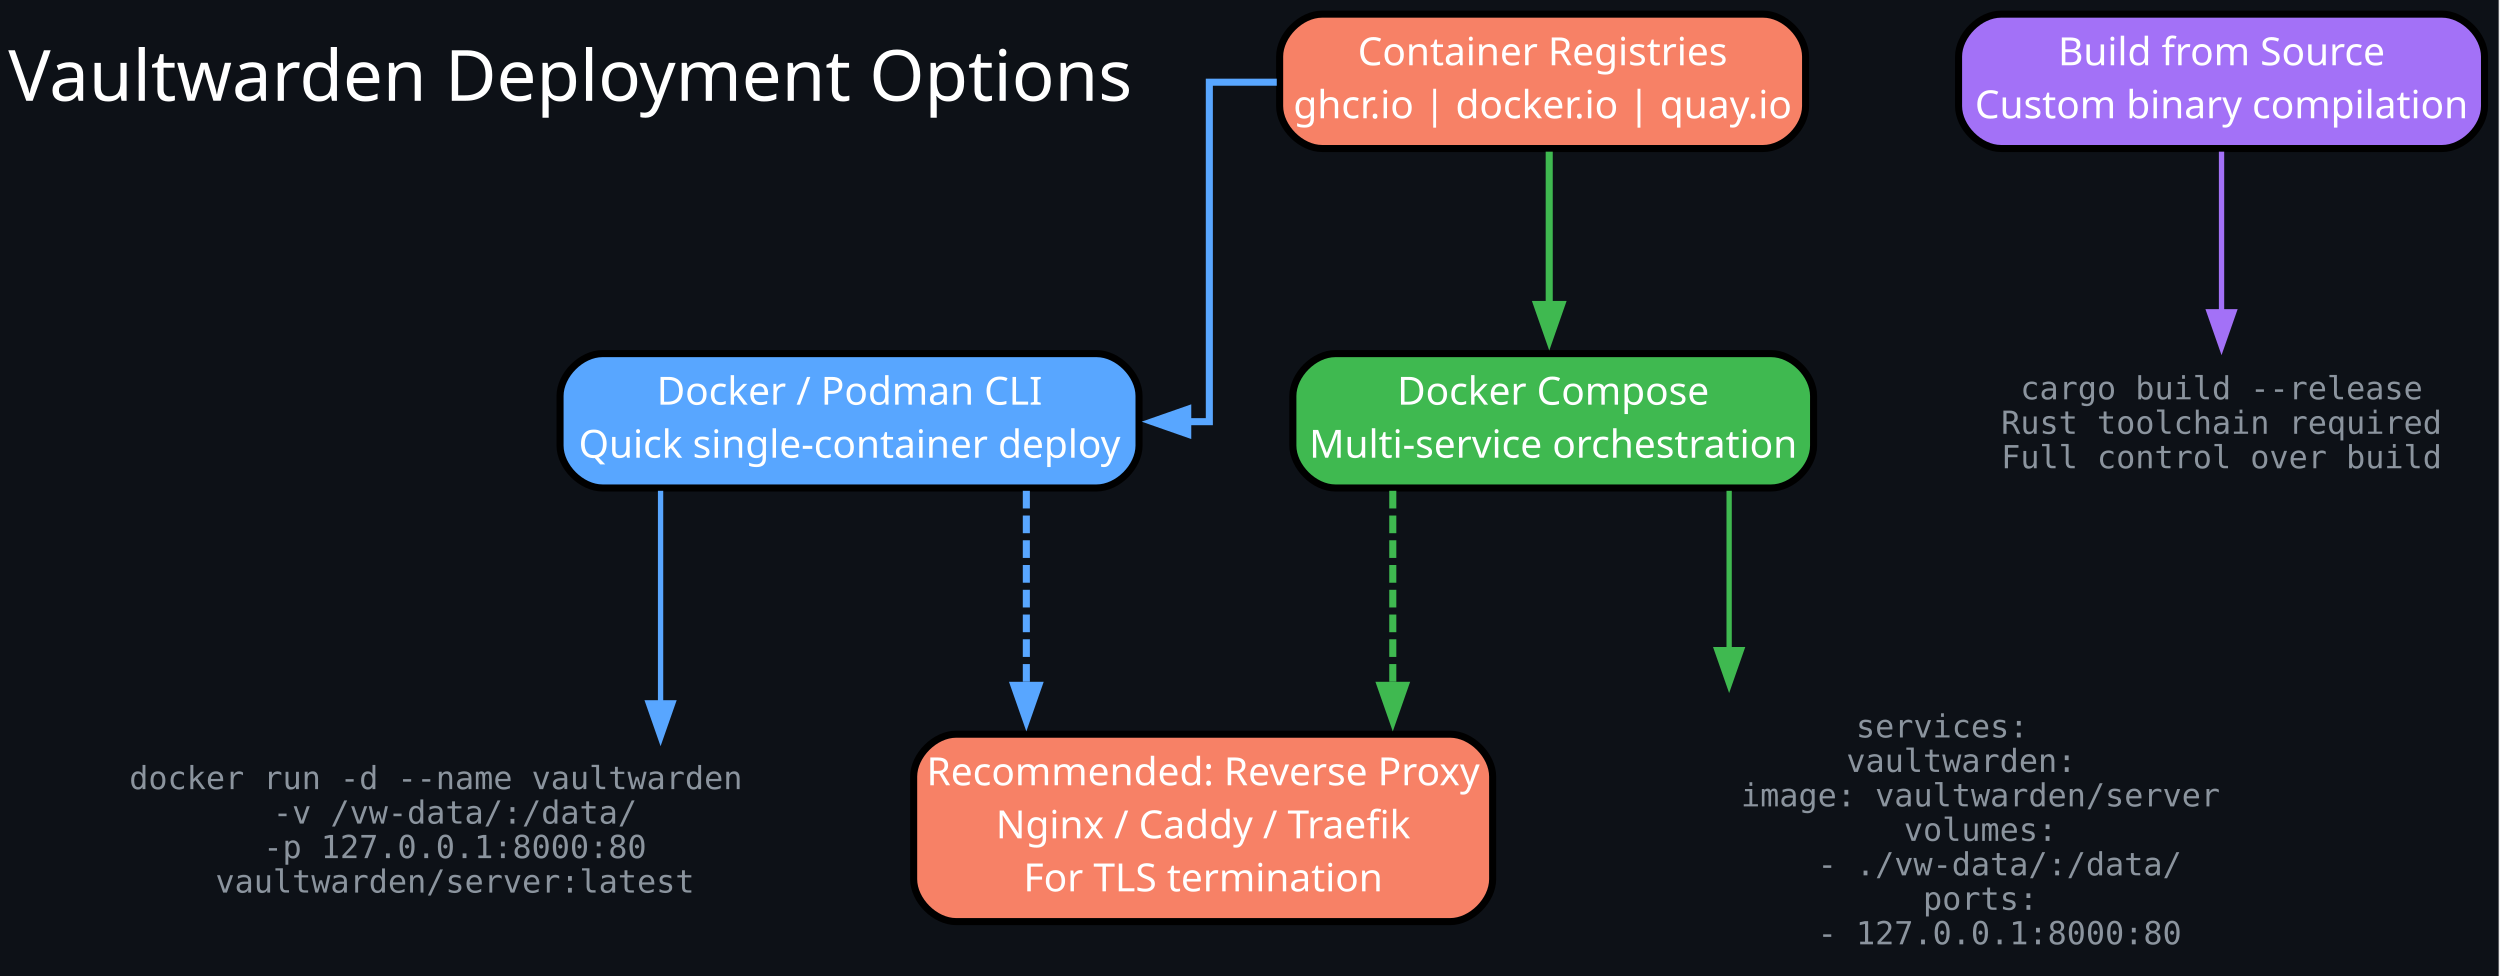
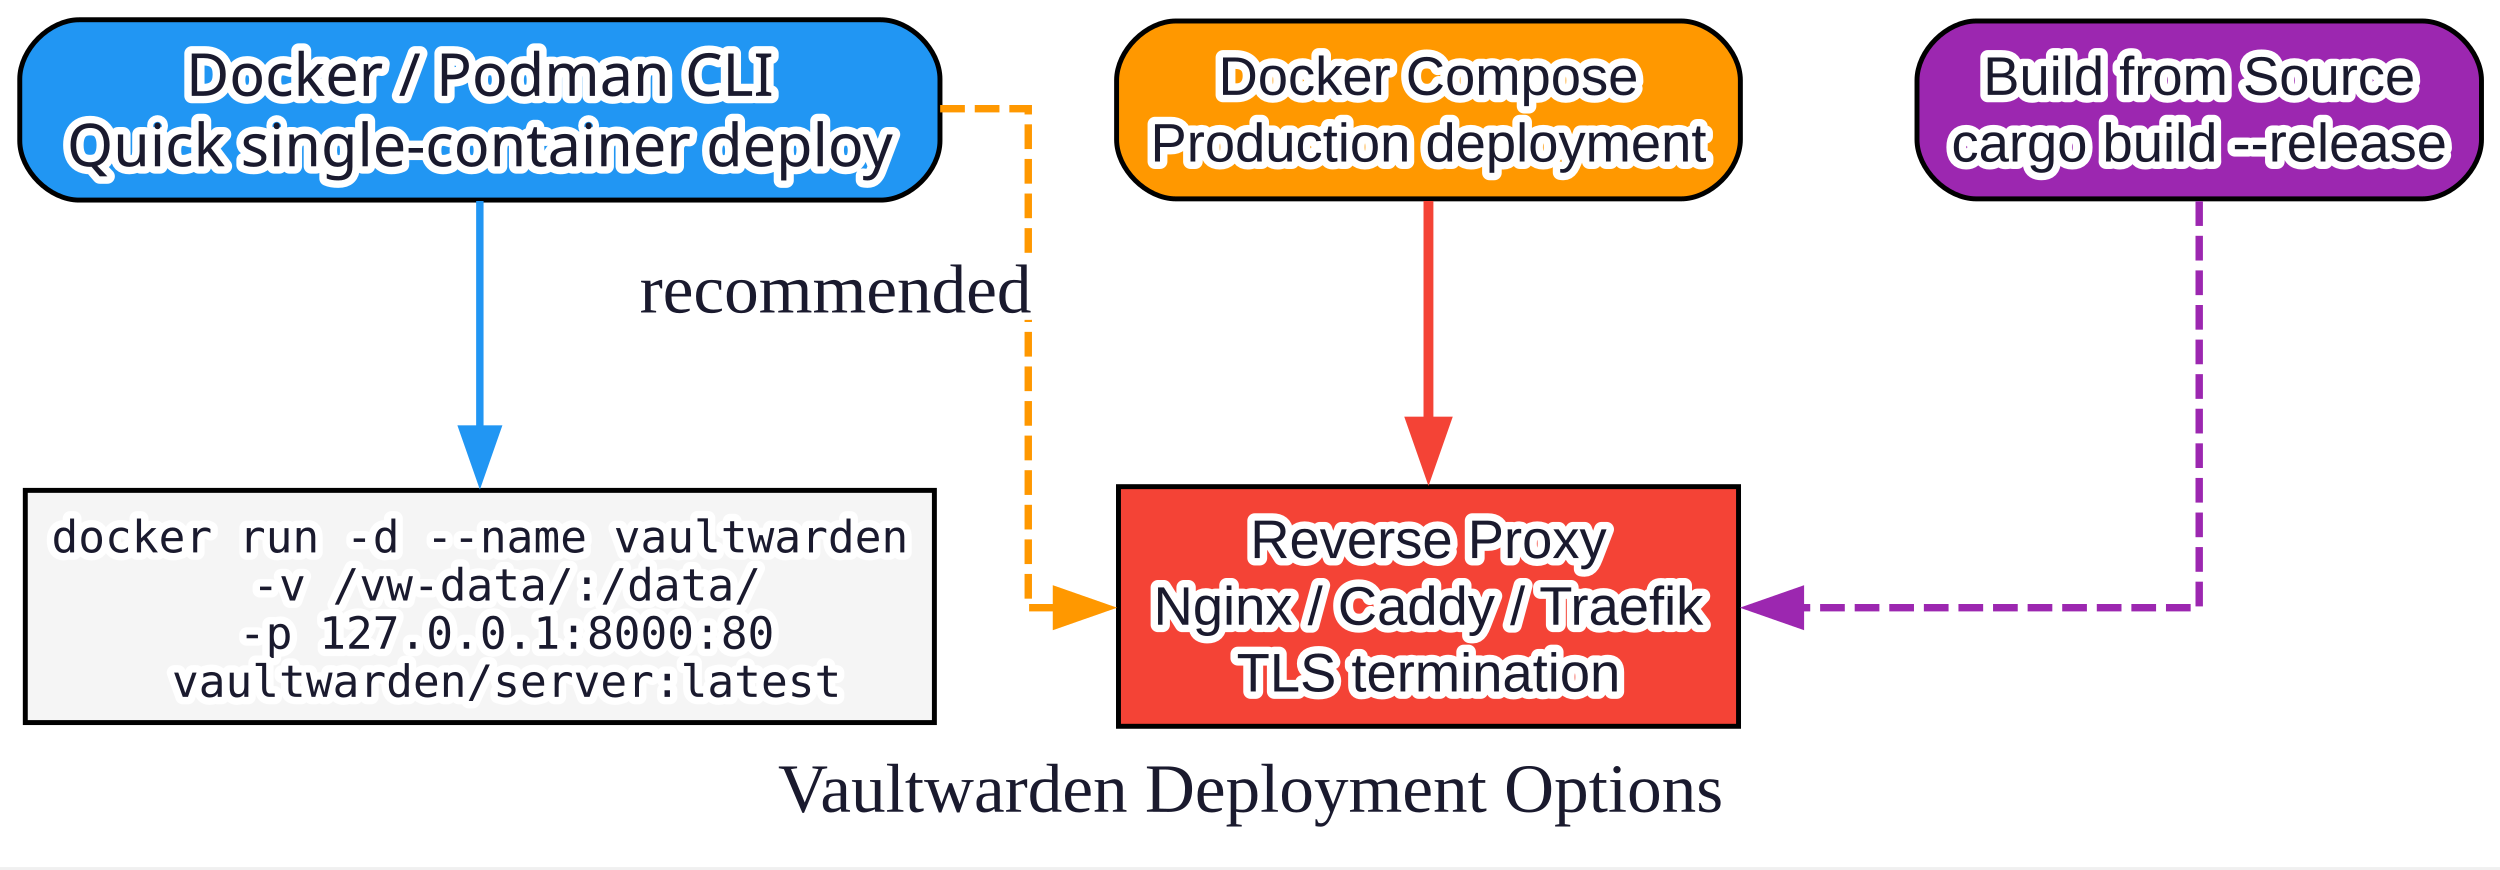
- <svg xmlns="http://www.w3.org/2000/svg" width="707pt" height="276pt" viewBox="0.00 0.00 707.00 276.00">
-   <g id="graph0" class="graph" transform="scale(1 1) rotate(0) translate(4 272.25)">
-     <polygon fill="#0d1117" stroke="none" points="-4,4 -4,-272.25 702.62,-272.25 702.62,4 -4,4" />
+ <svg xmlns="http://www.w3.org/2000/svg" width="506pt" height="176pt" viewBox="0.00 0.00 506.00 176.00">
+   <style>
+ 
+ text { paint-order: stroke; stroke: #ffffff; stroke-width: 3px; stroke-linejoin: round; fill: #1a1a2e; }
+ </style>
+   <g id="graph0" class="graph" transform="scale(1 1) rotate(0) translate(4 171.5)">
+     <polygon fill="white" stroke="none" points="-4,4 -4,-171.5 502.25,-171.5 502.25,4 -4,4" />
+     <text xml:space="preserve" text-anchor="middle" x="249.12" y="-7.2" font-family="Times New Roman,serif" font-size="14.00">Vaultwarden Deployment Options</text>
    <g id="node1" class="node">
-       <text xml:space="preserve" text-anchor="middle" x="157.25" y="-243.75" font-family="Segoe UI" font-size="20.00" fill="white">Vaultwarden Deployment Options</text>
+       <path fill="#2196f3" stroke="black" d="M174.25,-167.5C174.25,-167.5 12,-167.5 12,-167.5 6,-167.5 0,-161.5 0,-155.5 0,-155.5 0,-143 0,-143 0,-137 6,-131 12,-131 12,-131 174.25,-131 174.25,-131 180.25,-131 186.25,-137 186.25,-143 186.25,-143 186.25,-155.5 186.25,-155.5 186.25,-161.5 180.25,-167.5 174.25,-167.5" />
+       <text xml:space="preserve" text-anchor="middle" x="93.12" y="-152.1" font-family="Arial Bold" font-size="12.00" fill="white">Docker / Podman CLI</text>
+       <text xml:space="preserve" text-anchor="middle" x="93.12" y="-137.85" font-family="Arial Bold" font-size="12.00" fill="white">Quick single-container deploy</text>
    </g>
    <g id="node2" class="node">
-       <path fill="#58a6ff" stroke="black" stroke-width="2" d="M306.12,-172.25C306.12,-172.25 166.38,-172.25 166.38,-172.25 160.38,-172.25 154.38,-166.25 154.38,-160.25 154.38,-160.25 154.38,-146.25 154.38,-146.25 154.38,-140.25 160.38,-134.25 166.38,-134.25 166.38,-134.25 306.12,-134.25 306.12,-134.25 312.12,-134.25 318.12,-140.25 318.12,-146.25 318.12,-146.25 318.12,-160.25 318.12,-160.25 318.12,-166.25 312.12,-172.25 306.12,-172.25" />
-       <text xml:space="preserve" text-anchor="middle" x="236.25" y="-157.8" font-family="Segoe UI" font-size="11.00" fill="white">Docker / Podman CLI</text>
-       <text xml:space="preserve" text-anchor="middle" x="236.25" y="-142.8" font-family="Segoe UI" font-size="11.00" fill="white">Quick single-container deploy</text>
+       <polygon fill="#f5f5f5" stroke="black" points="185.12,-72.25 1.12,-72.25 1.12,-25.25 185.12,-25.25 185.12,-72.25" />
+       <text xml:space="preserve" text-anchor="middle" x="93.12" y="-59.7" font-family="Consolas" font-size="9.00" fill="#333333">docker run -d --name vaultwarden</text>
+       <text xml:space="preserve" text-anchor="middle" x="93.12" y="-49.95" font-family="Consolas" font-size="9.00" fill="#333333">  -v /vw-data/:/data/</text>
+       <text xml:space="preserve" text-anchor="middle" x="93.12" y="-40.2" font-family="Consolas" font-size="9.00" fill="#333333">  -p 127.0.0.1:8000:80</text>
+       <text xml:space="preserve" text-anchor="middle" x="93.12" y="-30.45" font-family="Consolas" font-size="9.00" fill="#333333">  vaultwarden/server:latest</text>
+     </g>
+     <g id="edge1" class="edge">
+       <path fill="none" stroke="#2196f3" stroke-width="1.5" d="M93.12,-130.82C93.12,-130.82 93.12,-84.66 93.12,-84.66" />
+       <polygon fill="#2196f3" stroke="#2196f3" stroke-width="1.5" points="96.63,-84.66 93.13,-74.66 89.63,-84.66 96.63,-84.66" />
+     </g>
+     <g id="node4" class="node">
+       <polygon fill="#f44336" stroke="black" points="347.88,-73 222.38,-73 222.38,-24.5 347.88,-24.5 347.88,-73" />
+       <text xml:space="preserve" text-anchor="middle" x="285.12" y="-58.55" font-family="Arial" font-size="11.00" fill="white">Reverse Proxy</text>
+       <text xml:space="preserve" text-anchor="middle" x="285.12" y="-45.05" font-family="Arial" font-size="11.00" fill="white">Nginx / Caddy / Traefik</text>
+       <text xml:space="preserve" text-anchor="middle" x="285.12" y="-31.55" font-family="Arial" font-size="11.00" fill="white">TLS termination</text>
+     </g>
+     <g id="edge2" class="edge">
+       <path fill="none" stroke="#ff9800" stroke-width="1.5" stroke-dasharray="5,2" d="M186.29,-149.5C196.97,-149.5 204.12,-149.5 204.12,-149.5 204.12,-149.5 204.12,-48.5 204.12,-48.5 204.12,-48.5 209.83,-48.5 209.83,-48.5" />
+       <polygon fill="#ff9800" stroke="#ff9800" stroke-width="1.5" points="209.83,-52 219.83,-48.5 209.83,-45 209.83,-52" />
+       <text xml:space="preserve" text-anchor="middle" x="165.12" y="-108.26" font-family="Times New Roman,serif" font-size="14.00">recommended</text>
    </g>
    <g id="node3" class="node">
-       <text xml:space="preserve" text-anchor="middle" x="119.25" y="-49.08" font-family="Consolas" font-size="9.00" fill="#8b949e">docker run -d --name vaultwarden</text>
-       <text xml:space="preserve" text-anchor="middle" x="119.25" y="-39.33" font-family="Consolas" font-size="9.00" fill="#8b949e">  -v /vw-data/:/data/</text>
-       <text xml:space="preserve" text-anchor="middle" x="119.25" y="-29.57" font-family="Consolas" font-size="9.00" fill="#8b949e">  -p 127.0.0.1:8000:80</text>
-       <text xml:space="preserve" text-anchor="middle" x="119.25" y="-19.82" font-family="Consolas" font-size="9.00" fill="#8b949e">  vaultwarden/server:latest</text>
+       <path fill="#ff9800" stroke="black" d="M336.25,-167.25C336.25,-167.25 234,-167.25 234,-167.25 228,-167.25 222,-161.25 222,-155.25 222,-155.25 222,-143.25 222,-143.25 222,-137.25 228,-131.25 234,-131.25 234,-131.25 336.25,-131.25 336.25,-131.25 342.25,-131.25 348.25,-137.25 348.25,-143.25 348.25,-143.25 348.25,-155.25 348.25,-155.25 348.25,-161.25 342.25,-167.25 336.25,-167.25" />
+       <text xml:space="preserve" text-anchor="middle" x="285.12" y="-152.3" font-family="Arial" font-size="11.00" fill="white">Docker Compose</text>
+       <text xml:space="preserve" text-anchor="middle" x="285.12" y="-138.8" font-family="Arial" font-size="11.00" fill="white">Production deployment</text>
    </g>
-     <g id="edge1" class="edge">
-       <path fill="none" stroke="#58a6ff" stroke-width="1.5" d="M182.81,-133.46C182.81,-133.46 182.81,-73.49 182.81,-73.49" />
-       <polygon fill="#58a6ff" stroke="#58a6ff" stroke-width="1.5" points="186.31,-73.49 182.81,-63.49 179.31,-73.49 186.31,-73.49" />
-     </g>
-     <g id="node9" class="node">
-       <path fill="#f78166" stroke="black" stroke-width="2" d="M406.12,-64.62C406.12,-64.62 266.38,-64.62 266.38,-64.62 260.38,-64.62 254.38,-58.62 254.38,-52.62 254.38,-52.62 254.38,-23.62 254.38,-23.62 254.38,-17.62 260.38,-11.62 266.38,-11.62 266.38,-11.62 406.12,-11.62 406.12,-11.62 412.12,-11.62 418.12,-17.62 418.12,-23.62 418.12,-23.62 418.12,-52.62 418.12,-52.62 418.12,-58.62 412.12,-64.62 406.12,-64.62" />
-       <text xml:space="preserve" text-anchor="middle" x="336.25" y="-50.17" font-family="Segoe UI" font-size="11.00" fill="white">Recommended: Reverse Proxy</text>
-       <text xml:space="preserve" text-anchor="middle" x="336.25" y="-35.17" font-family="Segoe UI" font-size="11.00" fill="white">Nginx / Caddy / Traefik</text>
-       <text xml:space="preserve" text-anchor="middle" x="336.25" y="-20.18" font-family="Segoe UI" font-size="11.00" fill="white">For TLS termination</text>
-     </g>
-     <g id="edge6" class="edge">
-       <path fill="none" stroke="#58a6ff" stroke-width="2" stroke-dasharray="5,2" d="M286.25,-133.46C286.25,-133.46 286.25,-78.43 286.25,-78.43" />
-       <polygon fill="#58a6ff" stroke="#58a6ff" stroke-width="2" points="289.75,-78.43 286.25,-68.43 282.75,-78.43 289.75,-78.43" />
-     </g>
-     <g id="node4" class="node">
-       <path fill="#3fb950" stroke="black" stroke-width="2" d="M496.88,-172.25C496.88,-172.25 373.62,-172.25 373.62,-172.25 367.62,-172.25 361.62,-166.25 361.62,-160.25 361.62,-160.25 361.62,-146.25 361.62,-146.25 361.62,-140.25 367.62,-134.25 373.62,-134.25 373.62,-134.25 496.88,-134.25 496.88,-134.25 502.88,-134.25 508.88,-140.25 508.88,-146.25 508.88,-146.25 508.88,-160.25 508.88,-160.25 508.88,-166.25 502.88,-172.25 496.88,-172.25" />
-       <text xml:space="preserve" text-anchor="middle" x="435.25" y="-157.8" font-family="Segoe UI" font-size="11.00" fill="white">Docker Compose</text>
-       <text xml:space="preserve" text-anchor="middle" x="435.25" y="-142.8" font-family="Segoe UI" font-size="11.00" fill="white">Multi-service orchestration</text>
+     <g id="edge3" class="edge">
+       <path fill="none" stroke="#f44336" stroke-width="2" d="M285.12,-130.82C285.12,-130.82 285.12,-86.16 285.12,-86.16" />
+       <polygon fill="#f44336" stroke="#f44336" stroke-width="2" points="288.63,-86.16 285.13,-76.16 281.63,-86.16 288.63,-86.16" />
    </g>
    <g id="node5" class="node">
-       <text xml:space="preserve" text-anchor="middle" x="545.25" y="-63.7" font-family="Consolas" font-size="9.00" fill="#8b949e">services:</text>
-       <text xml:space="preserve" text-anchor="middle" x="545.25" y="-53.95" font-family="Consolas" font-size="9.00" fill="#8b949e">  vaultwarden:</text>
-       <text xml:space="preserve" text-anchor="middle" x="545.25" y="-44.2" font-family="Consolas" font-size="9.00" fill="#8b949e">    image: vaultwarden/server</text>
-       <text xml:space="preserve" text-anchor="middle" x="545.25" y="-34.45" font-family="Consolas" font-size="9.00" fill="#8b949e">    volumes:</text>
-       <text xml:space="preserve" text-anchor="middle" x="545.25" y="-24.7" font-family="Consolas" font-size="9.00" fill="#8b949e">      - ./vw-data/:/data/</text>
-       <text xml:space="preserve" text-anchor="middle" x="545.25" y="-14.95" font-family="Consolas" font-size="9.00" fill="#8b949e">    ports:</text>
-       <text xml:space="preserve" text-anchor="middle" x="545.25" y="-5.2" font-family="Consolas" font-size="9.00" fill="#8b949e">      - 127.0.0.1:8000:80</text>
-     </g>
-     <g id="edge2" class="edge">
-       <path fill="none" stroke="#3fb950" stroke-width="1.5" d="M485,-133.46C485,-133.46 485,-88.52 485,-88.52" />
-       <polygon fill="#3fb950" stroke="#3fb950" stroke-width="1.5" points="488.5,-88.52 485,-78.52 481.5,-88.52 488.5,-88.52" />
-     </g>
-     <g id="edge7" class="edge">
-       <path fill="none" stroke="#3fb950" stroke-width="2" stroke-dasharray="5,2" d="M389.88,-133.46C389.88,-133.46 389.88,-78.43 389.88,-78.43" />
-       <polygon fill="#3fb950" stroke="#3fb950" stroke-width="2" points="393.38,-78.43 389.88,-68.43 386.38,-78.43 393.38,-78.43" />
-     </g>
-     <g id="node6" class="node">
-       <path fill="#a371f7" stroke="black" stroke-width="2" d="M686.62,-268.25C686.62,-268.25 561.88,-268.25 561.88,-268.25 555.88,-268.25 549.88,-262.25 549.88,-256.25 549.88,-256.25 549.88,-242.25 549.88,-242.25 549.88,-236.25 555.88,-230.25 561.88,-230.25 561.88,-230.25 686.62,-230.25 686.62,-230.25 692.62,-230.25 698.62,-236.25 698.62,-242.25 698.62,-242.25 698.62,-256.25 698.62,-256.25 698.62,-262.25 692.62,-268.25 686.62,-268.25" />
-       <text xml:space="preserve" text-anchor="middle" x="624.25" y="-253.8" font-family="Segoe UI" font-size="11.00" fill="white">Build from Source</text>
-       <text xml:space="preserve" text-anchor="middle" x="624.25" y="-238.8" font-family="Segoe UI" font-size="11.00" fill="white">Custom binary compilation</text>
-     </g>
-     <g id="node7" class="node">
-       <text xml:space="preserve" text-anchor="middle" x="624.25" y="-159.32" font-family="Consolas" font-size="9.00" fill="#8b949e">cargo build --release</text>
-       <text xml:space="preserve" text-anchor="middle" x="624.25" y="-149.57" font-family="Consolas" font-size="9.00" fill="#8b949e">Rust toolchain required</text>
-       <text xml:space="preserve" text-anchor="middle" x="624.25" y="-139.82" font-family="Consolas" font-size="9.00" fill="#8b949e">Full control over build</text>
-     </g>
-     <g id="edge3" class="edge">
-       <path fill="none" stroke="#a371f7" stroke-width="1.5" d="M624.25,-229.36C624.25,-229.36 624.25,-184.08 624.25,-184.08" />
-       <polygon fill="#a371f7" stroke="#a371f7" stroke-width="1.5" points="627.75,-184.08 624.25,-174.08 620.75,-184.08 627.75,-184.08" />
-     </g>
-     <g id="node8" class="node">
-       <path fill="#f78166" stroke="black" stroke-width="2" d="M494.62,-268.25C494.62,-268.25 369.88,-268.25 369.88,-268.25 363.88,-268.25 357.88,-262.25 357.88,-256.25 357.88,-256.25 357.88,-242.25 357.88,-242.25 357.88,-236.25 363.88,-230.25 369.88,-230.25 369.88,-230.25 494.62,-230.25 494.62,-230.25 500.62,-230.25 506.62,-236.25 506.62,-242.25 506.62,-242.25 506.62,-256.25 506.62,-256.25 506.62,-262.25 500.62,-268.25 494.62,-268.25" />
-       <text xml:space="preserve" text-anchor="middle" x="432.25" y="-253.8" font-family="Segoe UI" font-size="11.00" fill="white">Container Registries</text>
-       <text xml:space="preserve" text-anchor="middle" x="432.25" y="-238.8" font-family="Segoe UI" font-size="11.00" fill="white">ghcr.io | docker.io | quay.io</text>
+       <path fill="#9c27b0" stroke="black" d="M486.25,-167.25C486.25,-167.25 396,-167.25 396,-167.25 390,-167.25 384,-161.25 384,-155.25 384,-155.25 384,-143.25 384,-143.25 384,-137.25 390,-131.25 396,-131.25 396,-131.25 486.25,-131.25 486.25,-131.25 492.25,-131.25 498.25,-137.25 498.25,-143.25 498.25,-143.25 498.25,-155.25 498.25,-155.25 498.25,-161.25 492.25,-167.25 486.25,-167.25" />
+       <text xml:space="preserve" text-anchor="middle" x="441.12" y="-152.3" font-family="Arial" font-size="11.00" fill="white">Build from Source</text>
+       <text xml:space="preserve" text-anchor="middle" x="441.12" y="-138.8" font-family="Arial" font-size="11.00" fill="white">cargo build --release</text>
    </g>
    <g id="edge4" class="edge">
-       <path fill="none" stroke="#58a6ff" stroke-width="2" d="M357.07,-249C345.88,-249 338,-249 338,-249 338,-249 338,-153 338,-153 338,-153 331.89,-153 331.89,-153" />
-       <polygon fill="#58a6ff" stroke="#58a6ff" stroke-width="2" points="331.89,-149.5 321.89,-153 331.89,-156.5 331.89,-149.5" />
-     </g>
-     <g id="edge5" class="edge">
-       <path fill="none" stroke="#3fb950" stroke-width="2" d="M434.12,-229.36C434.12,-229.36 434.12,-186.14 434.12,-186.14" />
-       <polygon fill="#3fb950" stroke="#3fb950" stroke-width="2" points="437.63,-186.14 434.13,-176.14 430.63,-186.14 437.63,-186.14" />
+       <path fill="none" stroke="#9c27b0" stroke-width="1.5" stroke-dasharray="5,2" d="M441.12,-130.77C441.12,-101.69 441.12,-48.5 441.12,-48.5 441.12,-48.5 360.4,-48.5 360.4,-48.5" />
+       <polygon fill="#9c27b0" stroke="#9c27b0" stroke-width="1.5" points="360.4,-45 350.4,-48.5 360.4,-52 360.4,-45" />
    </g>
  </g>
</svg>
